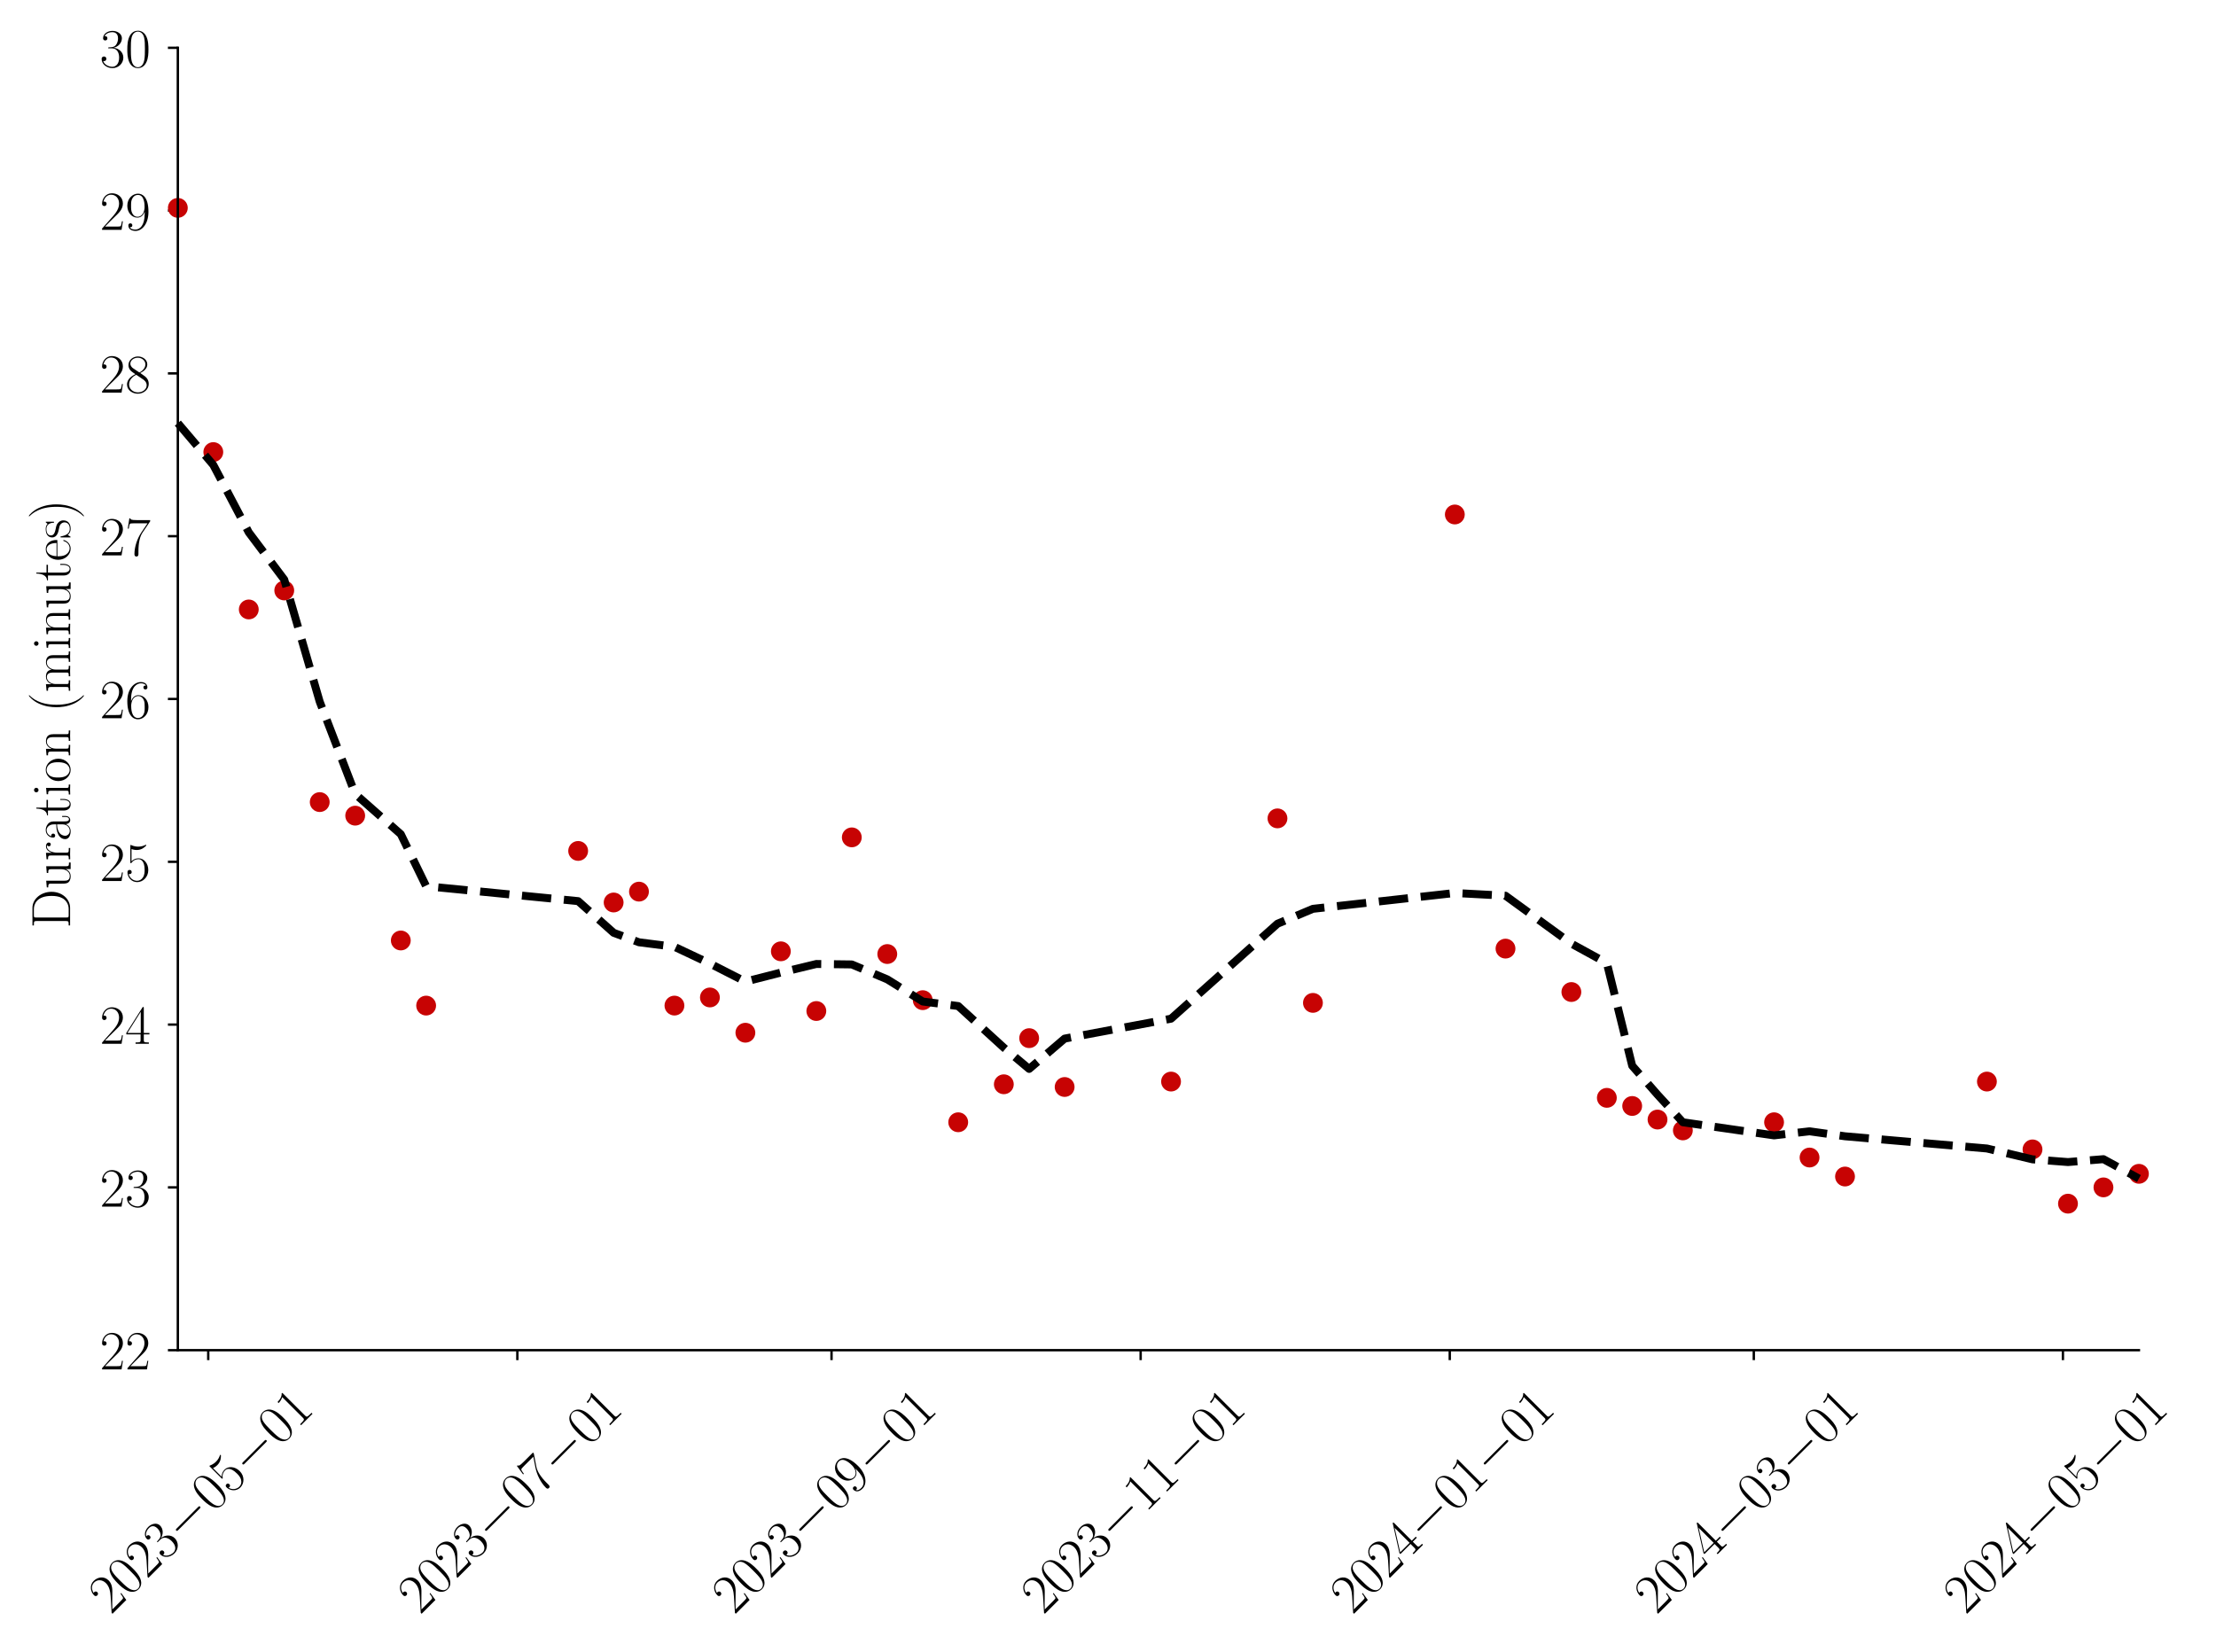
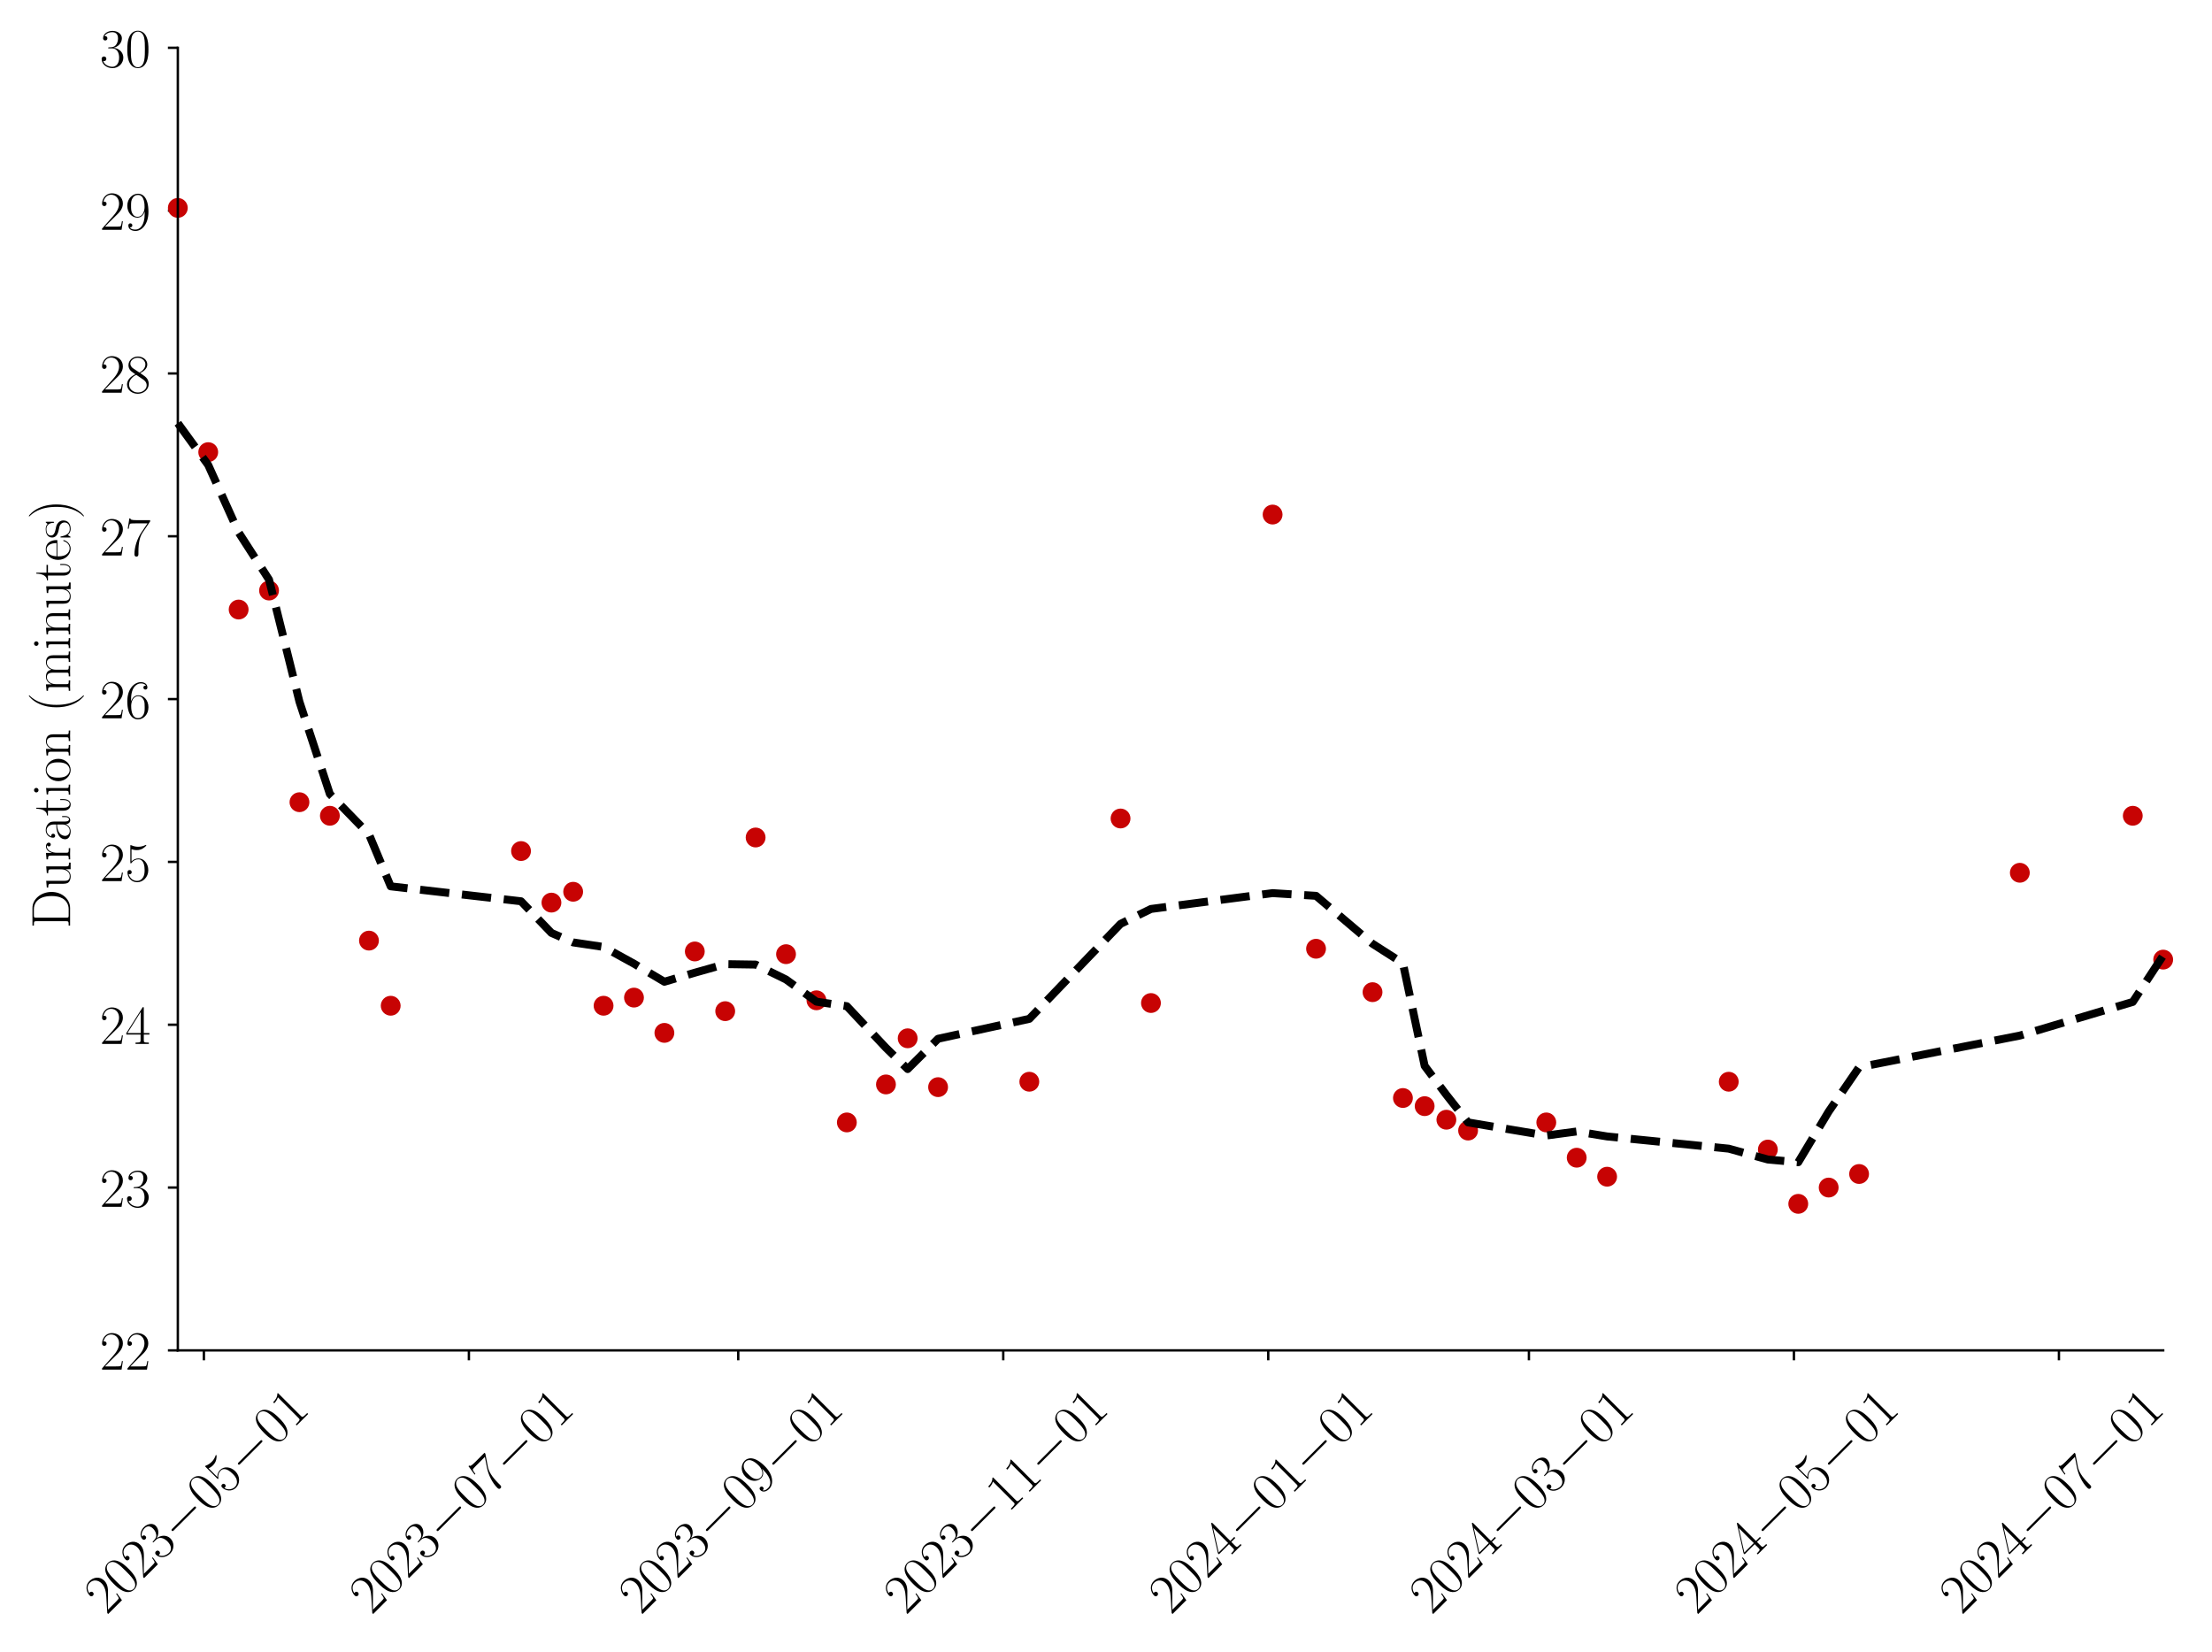
- <svg xmlns="http://www.w3.org/2000/svg" xmlns:xlink="http://www.w3.org/1999/xlink" width="558.312pt" height="416.16pt" viewBox="0 0 558.312 416.16" version="1.1">
+ <svg xmlns="http://www.w3.org/2000/svg" xmlns:xlink="http://www.w3.org/1999/xlink" width="557.333pt" height="416.16pt" viewBox="0 0 557.333 416.16" version="1.1">
  <defs>
    <style type="text/css">*{stroke-linejoin: round; stroke-linecap: butt}</style>
  </defs>
  <g id="figure_1">
    <g id="patch_1">
-       <path d="M 0 416.16  L 558.312 416.16  L 558.312 0  L 0 0  L 0 416.16  z " style="fill: none" />
+       <path d="M 0 416.16  L 557.333 416.16  L 557.333 0  L 0 0  L 0 416.16  z " style="fill: none" />
    </g>
    <g id="axes_1">
      <g id="patch_2">
-         <path d="M 44.805 340.224  L 538.894 340.224  L 538.894 12.043  L 44.805 12.043  L 44.805 340.224  z " style="fill: none" />
+         <path d="M 44.805 340.224  L 545.035 340.224  L 545.035 12.043  L 44.805 12.043  L 44.805 340.224  z " style="fill: none" />
      </g>
      <g id="matplotlib.axis_1">
        <g id="xtick_1">
          <g id="line2d_1">
            <defs>
              <path id="m4cd371f86f" d="M 0 0  L 0 2.5  " style="stroke: #000000; stroke-width: 0.6" />
            </defs>
            <g>
-               <use xlink:href="#m4cd371f86f" x="52.465" y="340.224" style="stroke: #000000; stroke-width: 0.6" />
+               <use xlink:href="#m4cd371f86f" x="51.372" y="340.224" style="stroke: #000000; stroke-width: 0.6" />
            </g>
          </g>
          <g id="text_1">
-             <g transform="translate(27.94586 407.0423) rotate(-45) scale(0.14 -0.14)">
+             <g transform="translate(26.85314 407.0423) rotate(-45) scale(0.14 -0.14)">
              <defs>
                <path id="CMR17-32" d="M 2669 989  L 2554 989  C 2490 536 2438 459 2413 420  C 2381 369 1920 369 1830 369  L 602 369  C 832 619 1280 1072 1824 1597  C 2214 1967 2669 2402 2669 3035  C 2669 3790 2067 4224 1395 4224  C 691 4224 262 3604 262 3030  C 262 2780 448 2748 525 2748  C 589 2748 781 2787 781 3010  C 781 3207 614 3264 525 3264  C 486 3264 448 3258 422 3245  C 544 3790 915 4058 1306 4058  C 1862 4058 2227 3617 2227 3035  C 2227 2479 1901 2000 1536 1584  L 262 146  L 262 0  L 2515 0  L 2669 989  z " transform="scale(0.015625)" />
                <path id="CMR17-30" d="M 2688 2025  C 2688 2416 2682 3080 2413 3591  C 2176 4039 1798 4198 1466 4198  C 1158 4198 768 4058 525 3597  C 269 3118 243 2524 243 2025  C 243 1661 250 1106 448 619  C 723 -39 1216 -128 1466 -128  C 1760 -128 2208 -7 2470 600  C 2662 1042 2688 1559 2688 2025  z M 1466 -26  C 1056 -26 813 325 723 812  C 653 1188 653 1738 653 2096  C 653 2588 653 2997 736 3387  C 858 3929 1216 4096 1466 4096  C 1728 4096 2067 3923 2189 3400  C 2272 3036 2278 2607 2278 2096  C 2278 1680 2278 1169 2202 792  C 2067 95 1690 -26 1466 -26  z " transform="scale(0.015625)" />
                <path id="CMR17-33" d="M 1414 2157  C 1984 2157 2234 1662 2234 1090  C 2234 320 1824 25 1453 25  C 1114 25 563 194 390 693  C 422 680 454 680 486 680  C 640 680 755 782 755 948  C 755 1133 614 1216 486 1216  C 378 1216 211 1165 211 926  C 211 335 787 -128 1466 -128  C 2176 -128 2720 430 2720 1085  C 2720 1707 2208 2157 1600 2227  C 2086 2328 2554 2756 2554 3329  C 2554 3820 2048 4179 1472 4179  C 890 4179 378 3829 378 3329  C 378 3110 544 3072 627 3072  C 762 3072 877 3155 877 3321  C 877 3486 762 3569 627 3569  C 602 3569 570 3569 544 3557  C 730 3959 1235 4032 1459 4032  C 1683 4032 2106 3925 2106 3320  C 2106 3143 2080 2828 1862 2550  C 1670 2304 1453 2304 1242 2284  C 1210 2284 1062 2269 1037 2269  C 992 2263 966 2257 966 2208  C 966 2163 973 2157 1101 2157  L 1414 2157  z " transform="scale(0.015625)" />
                <path id="CMSY10-0" d="M 4218 1472  C 4326 1472 4442 1472 4442 1600  C 4442 1728 4326 1728 4218 1728  L 755 1728  C 646 1728 531 1728 531 1600  C 531 1472 646 1472 755 1472  L 4218 1472  z " transform="scale(0.015625)" />
                <path id="CMR17-35" d="M 730 3692  C 794 3666 1056 3584 1325 3584  C 1920 3584 2246 3911 2432 4100  C 2432 4157 2432 4192 2394 4192  C 2387 4192 2374 4192 2323 4163  C 2099 4058 1837 3973 1517 3973  C 1325 3973 1037 3999 723 4139  C 653 4171 640 4171 634 4171  C 602 4171 595 4164 595 4037  L 595 2203  C 595 2089 595 2057 659 2057  C 691 2057 704 2070 736 2114  C 941 2401 1222 2522 1542 2522  C 1766 2522 2246 2382 2246 1289  C 2246 1085 2246 715 2054 421  C 1894 159 1645 25 1370 25  C 947 25 518 320 403 814  C 429 807 480 795 506 795  C 589 795 749 840 749 1038  C 749 1210 627 1280 506 1280  C 358 1280 262 1190 262 1011  C 262 454 704 -128 1382 -128  C 2042 -128 2669 440 2669 1264  C 2669 2030 2170 2624 1549 2624  C 1222 2624 947 2503 730 2274  L 730 3692  z " transform="scale(0.015625)" />
                <path id="CMR17-31" d="M 1702 4058  C 1702 4192 1696 4192 1606 4192  C 1357 3916 979 3827 621 3827  C 602 3827 570 3827 563 3808  C 557 3795 557 3782 557 3648  C 755 3648 1088 3686 1344 3839  L 1344 461  C 1344 236 1331 160 781 160  L 589 160  L 589 0  C 896 0 1216 0 1523 0  C 1830 0 2150 0 2458 0  L 2458 160  L 2266 160  C 1715 160 1702 230 1702 458  L 1702 4058  z " transform="scale(0.015625)" />
              </defs>
              <use xlink:href="#CMR17-32" transform="scale(0.996264)" />
              <use xlink:href="#CMR17-30" transform="translate(45.69048 0) scale(0.996264)" />
              <use xlink:href="#CMR17-32" transform="translate(91.38095 0) scale(0.996264)" />
              <use xlink:href="#CMR17-33" transform="translate(137.0714 0) scale(0.996264)" />
              <use xlink:href="#CMSY10-0" transform="translate(182.7619 0) scale(0.996264)" />
              <use xlink:href="#CMR17-30" transform="translate(260.2494 0) scale(0.996264)" />
              <use xlink:href="#CMR17-35" transform="translate(305.9399 0) scale(0.996264)" />
              <use xlink:href="#CMSY10-0" transform="translate(351.6303 0) scale(0.996264)" />
              <use xlink:href="#CMR17-30" transform="translate(429.1178 0) scale(0.996264)" />
              <use xlink:href="#CMR17-31" transform="translate(474.8083 0) scale(0.996264)" />
            </g>
          </g>
        </g>
        <g id="xtick_2">
          <g id="line2d_2">
            <g>
-               <use xlink:href="#m4cd371f86f" x="130.345" y="340.224" style="stroke: #000000; stroke-width: 0.6" />
+               <use xlink:href="#m4cd371f86f" x="118.143" y="340.224" style="stroke: #000000; stroke-width: 0.6" />
            </g>
          </g>
          <g id="text_2">
-             <g transform="translate(105.8256 407.0423) rotate(-45) scale(0.14 -0.14)">
+             <g transform="translate(93.62352 407.0423) rotate(-45) scale(0.14 -0.14)">
              <defs>
                <path id="CMR17-37" d="M 2886 3941  L 2886 4081  L 1382 4081  C 634 4081 621 4165 595 4288  L 480 4288  L 294 3094  L 410 3094  C 429 3215 474 3540 550 3661  C 589 3712 1062 3712 1171 3712  L 2579 3712  L 1869 2661  C 1395 1954 1069 999 1069 165  C 1069 89 1069 -128 1299 -128  C 1530 -128 1530 89 1530 171  L 1530 465  C 1530 1508 1709 2196 2003 2636  L 2886 3941  z " transform="scale(0.015625)" />
              </defs>
              <use xlink:href="#CMR17-32" transform="scale(0.996264)" />
              <use xlink:href="#CMR17-30" transform="translate(45.69048 0) scale(0.996264)" />
              <use xlink:href="#CMR17-32" transform="translate(91.38095 0) scale(0.996264)" />
              <use xlink:href="#CMR17-33" transform="translate(137.0714 0) scale(0.996264)" />
              <use xlink:href="#CMSY10-0" transform="translate(182.7619 0) scale(0.996264)" />
              <use xlink:href="#CMR17-30" transform="translate(260.2494 0) scale(0.996264)" />
              <use xlink:href="#CMR17-37" transform="translate(305.9399 0) scale(0.996264)" />
              <use xlink:href="#CMSY10-0" transform="translate(351.6303 0) scale(0.996264)" />
              <use xlink:href="#CMR17-30" transform="translate(429.1178 0) scale(0.996264)" />
              <use xlink:href="#CMR17-31" transform="translate(474.8083 0) scale(0.996264)" />
            </g>
          </g>
        </g>
        <g id="xtick_3">
          <g id="line2d_3">
            <g>
-               <use xlink:href="#m4cd371f86f" x="209.501" y="340.224" style="stroke: #000000; stroke-width: 0.6" />
+               <use xlink:href="#m4cd371f86f" x="186.008" y="340.224" style="stroke: #000000; stroke-width: 0.6" />
            </g>
          </g>
          <g id="text_3">
-             <g transform="translate(184.9821 407.0423) rotate(-45) scale(0.14 -0.14)">
+             <g transform="translate(161.4885 407.0423) rotate(-45) scale(0.14 -0.14)">
              <defs>
                <path id="CMR17-39" d="M 2253 1864  C 2253 464 1670 31 1190 31  C 1043 31 685 31 538 294  C 704 268 826 357 826 518  C 826 692 685 749 595 749  C 538 749 365 723 365 506  C 365 71 742 -128 1203 -128  C 1939 -128 2688 674 2688 2073  C 2688 3817 1971 4179 1485 4179  C 851 4179 243 3628 243 2778  C 243 1991 762 1408 1414 1408  C 1952 1408 2189 1903 2253 2112  L 2253 1864  z M 1427 1510  C 1254 1510 1011 1542 813 1922  C 678 2169 678 2461 678 2771  C 678 3146 678 3405 858 3684  C 947 3817 1114 4032 1485 4032  C 2240 4032 2240 2885 2240 2632  C 2240 2182 2035 1510 1427 1510  z " transform="scale(0.015625)" />
              </defs>
              <use xlink:href="#CMR17-32" transform="scale(0.996264)" />
              <use xlink:href="#CMR17-30" transform="translate(45.69048 0) scale(0.996264)" />
              <use xlink:href="#CMR17-32" transform="translate(91.38095 0) scale(0.996264)" />
              <use xlink:href="#CMR17-33" transform="translate(137.0714 0) scale(0.996264)" />
              <use xlink:href="#CMSY10-0" transform="translate(182.7619 0) scale(0.996264)" />
              <use xlink:href="#CMR17-30" transform="translate(260.2494 0) scale(0.996264)" />
              <use xlink:href="#CMR17-39" transform="translate(305.9399 0) scale(0.996264)" />
              <use xlink:href="#CMSY10-0" transform="translate(351.6303 0) scale(0.996264)" />
              <use xlink:href="#CMR17-30" transform="translate(429.1178 0) scale(0.996264)" />
              <use xlink:href="#CMR17-31" transform="translate(474.8083 0) scale(0.996264)" />
            </g>
          </g>
        </g>
        <g id="xtick_4">
          <g id="line2d_4">
            <g>
-               <use xlink:href="#m4cd371f86f" x="287.381" y="340.224" style="stroke: #000000; stroke-width: 0.6" />
+               <use xlink:href="#m4cd371f86f" x="252.778" y="340.224" style="stroke: #000000; stroke-width: 0.6" />
            </g>
          </g>
          <g id="text_4">
-             <g transform="translate(262.8618 407.0423) rotate(-45) scale(0.14 -0.14)">
+             <g transform="translate(228.2589 407.0423) rotate(-45) scale(0.14 -0.14)">
              <use xlink:href="#CMR17-32" transform="scale(0.996264)" />
              <use xlink:href="#CMR17-30" transform="translate(45.69048 0) scale(0.996264)" />
              <use xlink:href="#CMR17-32" transform="translate(91.38095 0) scale(0.996264)" />
              <use xlink:href="#CMR17-33" transform="translate(137.0714 0) scale(0.996264)" />
              <use xlink:href="#CMSY10-0" transform="translate(182.7619 0) scale(0.996264)" />
              <use xlink:href="#CMR17-31" transform="translate(260.2494 0) scale(0.996264)" />
              <use xlink:href="#CMR17-31" transform="translate(305.9399 0) scale(0.996264)" />
              <use xlink:href="#CMSY10-0" transform="translate(351.6303 0) scale(0.996264)" />
              <use xlink:href="#CMR17-30" transform="translate(429.1178 0) scale(0.996264)" />
              <use xlink:href="#CMR17-31" transform="translate(474.8083 0) scale(0.996264)" />
            </g>
          </g>
        </g>
        <g id="xtick_5">
          <g id="line2d_5">
            <g>
-               <use xlink:href="#m4cd371f86f" x="365.261" y="340.224" style="stroke: #000000; stroke-width: 0.6" />
+               <use xlink:href="#m4cd371f86f" x="319.548" y="340.224" style="stroke: #000000; stroke-width: 0.6" />
            </g>
          </g>
          <g id="text_5">
-             <g transform="translate(340.7416 407.0423) rotate(-45) scale(0.14 -0.14)">
+             <g transform="translate(295.0293 407.0423) rotate(-45) scale(0.14 -0.14)">
              <defs>
                <path id="CMR17-34" d="M 2150 4122  C 2150 4256 2144 4256 2029 4256  L 128 1254  L 128 1088  L 1779 1088  L 1779 457  C 1779 224 1766 160 1318 160  L 1197 160  L 1197 0  C 1402 0 1747 0 1965 0  C 2182 0 2528 0 2733 0  L 2733 160  L 2611 160  C 2163 160 2150 224 2150 457  L 2150 1088  L 2803 1088  L 2803 1254  L 2150 1254  L 2150 4122  z M 1798 3703  L 1798 1254  L 256 1254  L 1798 3703  z " transform="scale(0.015625)" />
              </defs>
              <use xlink:href="#CMR17-32" transform="scale(0.996264)" />
              <use xlink:href="#CMR17-30" transform="translate(45.69048 0) scale(0.996264)" />
              <use xlink:href="#CMR17-32" transform="translate(91.38095 0) scale(0.996264)" />
              <use xlink:href="#CMR17-34" transform="translate(137.0714 0) scale(0.996264)" />
              <use xlink:href="#CMSY10-0" transform="translate(182.7619 0) scale(0.996264)" />
              <use xlink:href="#CMR17-30" transform="translate(260.2494 0) scale(0.996264)" />
              <use xlink:href="#CMR17-31" transform="translate(305.9399 0) scale(0.996264)" />
              <use xlink:href="#CMSY10-0" transform="translate(351.6303 0) scale(0.996264)" />
              <use xlink:href="#CMR17-30" transform="translate(429.1178 0) scale(0.996264)" />
              <use xlink:href="#CMR17-31" transform="translate(474.8083 0) scale(0.996264)" />
            </g>
          </g>
        </g>
        <g id="xtick_6">
          <g id="line2d_6">
            <g>
-               <use xlink:href="#m4cd371f86f" x="441.864" y="340.224" style="stroke: #000000; stroke-width: 0.6" />
+               <use xlink:href="#m4cd371f86f" x="385.224" y="340.224" style="stroke: #000000; stroke-width: 0.6" />
            </g>
          </g>
          <g id="text_6">
-             <g transform="translate(417.3446 407.0423) rotate(-45) scale(0.14 -0.14)">
+             <g transform="translate(360.7051 407.0423) rotate(-45) scale(0.14 -0.14)">
              <use xlink:href="#CMR17-32" transform="scale(0.996264)" />
              <use xlink:href="#CMR17-30" transform="translate(45.69048 0) scale(0.996264)" />
              <use xlink:href="#CMR17-32" transform="translate(91.38095 0) scale(0.996264)" />
              <use xlink:href="#CMR17-34" transform="translate(137.0714 0) scale(0.996264)" />
              <use xlink:href="#CMSY10-0" transform="translate(182.7619 0) scale(0.996264)" />
              <use xlink:href="#CMR17-30" transform="translate(260.2494 0) scale(0.996264)" />
              <use xlink:href="#CMR17-33" transform="translate(305.9399 0) scale(0.996264)" />
              <use xlink:href="#CMSY10-0" transform="translate(351.6303 0) scale(0.996264)" />
              <use xlink:href="#CMR17-30" transform="translate(429.1178 0) scale(0.996264)" />
              <use xlink:href="#CMR17-31" transform="translate(474.8083 0) scale(0.996264)" />
            </g>
          </g>
        </g>
        <g id="xtick_7">
          <g id="line2d_7">
            <g>
-               <use xlink:href="#m4cd371f86f" x="519.744" y="340.224" style="stroke: #000000; stroke-width: 0.6" />
+               <use xlink:href="#m4cd371f86f" x="451.995" y="340.224" style="stroke: #000000; stroke-width: 0.6" />
            </g>
          </g>
          <g id="text_7">
-             <g transform="translate(495.2244 407.0423) rotate(-45) scale(0.14 -0.14)">
+             <g transform="translate(427.4754 407.0423) rotate(-45) scale(0.14 -0.14)">
              <use xlink:href="#CMR17-32" transform="scale(0.996264)" />
              <use xlink:href="#CMR17-30" transform="translate(45.69048 0) scale(0.996264)" />
              <use xlink:href="#CMR17-32" transform="translate(91.38095 0) scale(0.996264)" />
              <use xlink:href="#CMR17-34" transform="translate(137.0714 0) scale(0.996264)" />
              <use xlink:href="#CMSY10-0" transform="translate(182.7619 0) scale(0.996264)" />
              <use xlink:href="#CMR17-30" transform="translate(260.2494 0) scale(0.996264)" />
              <use xlink:href="#CMR17-35" transform="translate(305.9399 0) scale(0.996264)" />
+               <use xlink:href="#CMSY10-0" transform="translate(351.6303 0) scale(0.996264)" />
+               <use xlink:href="#CMR17-30" transform="translate(429.1178 0) scale(0.996264)" />
+               <use xlink:href="#CMR17-31" transform="translate(474.8083 0) scale(0.996264)" />
+             </g>
+           </g>
+         </g>
+         <g id="xtick_8">
+           <g id="line2d_8">
+             <g>
+               <use xlink:href="#m4cd371f86f" x="518.765" y="340.224" style="stroke: #000000; stroke-width: 0.6" />
+             </g>
+           </g>
+           <g id="text_8">
+             <g transform="translate(494.2458 407.0423) rotate(-45) scale(0.14 -0.14)">
+               <use xlink:href="#CMR17-32" transform="scale(0.996264)" />
+               <use xlink:href="#CMR17-30" transform="translate(45.69048 0) scale(0.996264)" />
+               <use xlink:href="#CMR17-32" transform="translate(91.38095 0) scale(0.996264)" />
+               <use xlink:href="#CMR17-34" transform="translate(137.0714 0) scale(0.996264)" />
+               <use xlink:href="#CMSY10-0" transform="translate(182.7619 0) scale(0.996264)" />
+               <use xlink:href="#CMR17-30" transform="translate(260.2494 0) scale(0.996264)" />
+               <use xlink:href="#CMR17-37" transform="translate(305.9399 0) scale(0.996264)" />
              <use xlink:href="#CMSY10-0" transform="translate(351.6303 0) scale(0.996264)" />
              <use xlink:href="#CMR17-30" transform="translate(429.1178 0) scale(0.996264)" />
              <use xlink:href="#CMR17-31" transform="translate(474.8083 0) scale(0.996264)" />
            </g>
          </g>
        </g>
      </g>
      <g id="matplotlib.axis_2">
        <g id="ytick_1">
-           <g id="line2d_8">
+           <g id="line2d_9">
            <defs>
              <path id="m56f3a9ced1" d="M 0 0  L -2.5 0  " style="stroke: #000000; stroke-width: 0.6" />
            </defs>
            <g>
              <use xlink:href="#m56f3a9ced1" x="44.805" y="340.224" style="stroke: #000000; stroke-width: 0.6" />
            </g>
          </g>
-           <g id="text_8">
+           <g id="text_9">
            <g transform="translate(25.1477 345.0668) scale(0.14 -0.14)">
              <use xlink:href="#CMR17-32" transform="scale(0.996264)" />
              <use xlink:href="#CMR17-32" transform="translate(45.69048 0) scale(0.996264)" />
            </g>
          </g>
        </g>
        <g id="ytick_2">
-           <g id="line2d_9">
+           <g id="line2d_10">
            <g>
              <use xlink:href="#m56f3a9ced1" x="44.805" y="299.201" style="stroke: #000000; stroke-width: 0.6" />
            </g>
          </g>
-           <g id="text_9">
+           <g id="text_10">
            <g transform="translate(25.1477 304.0442) scale(0.14 -0.14)">
              <use xlink:href="#CMR17-32" transform="scale(0.996264)" />
              <use xlink:href="#CMR17-33" transform="translate(45.69048 0) scale(0.996264)" />
            </g>
          </g>
        </g>
        <g id="ytick_3">
-           <g id="line2d_10">
+           <g id="line2d_11">
            <g>
              <use xlink:href="#m56f3a9ced1" x="44.805" y="258.179" style="stroke: #000000; stroke-width: 0.6" />
            </g>
          </g>
-           <g id="text_10">
+           <g id="text_11">
            <g transform="translate(25.1477 263.0216) scale(0.14 -0.14)">
              <use xlink:href="#CMR17-32" transform="scale(0.996264)" />
              <use xlink:href="#CMR17-34" transform="translate(45.69048 0) scale(0.996264)" />
            </g>
          </g>
        </g>
        <g id="ytick_4">
-           <g id="line2d_11">
+           <g id="line2d_12">
            <g>
              <use xlink:href="#m56f3a9ced1" x="44.805" y="217.156" style="stroke: #000000; stroke-width: 0.6" />
            </g>
          </g>
-           <g id="text_11">
+           <g id="text_12">
            <g transform="translate(25.1477 221.999) scale(0.14 -0.14)">
              <use xlink:href="#CMR17-32" transform="scale(0.996264)" />
              <use xlink:href="#CMR17-35" transform="translate(45.69048 0) scale(0.996264)" />
            </g>
          </g>
        </g>
        <g id="ytick_5">
-           <g id="line2d_12">
+           <g id="line2d_13">
            <g>
              <use xlink:href="#m56f3a9ced1" x="44.805" y="176.133" style="stroke: #000000; stroke-width: 0.6" />
            </g>
          </g>
-           <g id="text_12">
+           <g id="text_13">
            <g transform="translate(25.1477 180.9763) scale(0.14 -0.14)">
              <defs>
                <path id="CMR17-36" d="M 678 2176  C 678 3690 1395 4032 1811 4032  C 1946 4032 2272 4009 2400 3776  C 2298 3776 2106 3776 2106 3553  C 2106 3381 2246 3323 2336 3323  C 2394 3323 2566 3348 2566 3560  C 2566 3954 2246 4179 1805 4179  C 1043 4179 243 3390 243 1984  C 243 253 966 -128 1478 -128  C 2099 -128 2688 427 2688 1283  C 2688 2081 2170 2662 1517 2662  C 1126 2662 838 2407 678 1960  L 678 2176  z M 1478 25  C 691 25 691 1200 691 1436  C 691 1896 909 2560 1504 2560  C 1613 2560 1926 2560 2138 2120  C 2253 1870 2253 1609 2253 1289  C 2253 944 2253 690 2118 434  C 1978 171 1773 25 1478 25  z " transform="scale(0.015625)" />
              </defs>
              <use xlink:href="#CMR17-32" transform="scale(0.996264)" />
              <use xlink:href="#CMR17-36" transform="translate(45.69048 0) scale(0.996264)" />
            </g>
          </g>
        </g>
        <g id="ytick_6">
-           <g id="line2d_13">
+           <g id="line2d_14">
            <g>
              <use xlink:href="#m56f3a9ced1" x="44.805" y="135.111" style="stroke: #000000; stroke-width: 0.6" />
            </g>
          </g>
-           <g id="text_13">
+           <g id="text_14">
            <g transform="translate(25.1477 139.9537) scale(0.14 -0.14)">
              <use xlink:href="#CMR17-32" transform="scale(0.996264)" />
              <use xlink:href="#CMR17-37" transform="translate(45.69048 0) scale(0.996264)" />
            </g>
          </g>
        </g>
        <g id="ytick_7">
-           <g id="line2d_14">
+           <g id="line2d_15">
            <g>
              <use xlink:href="#m56f3a9ced1" x="44.805" y="94.088" style="stroke: #000000; stroke-width: 0.6" />
            </g>
          </g>
-           <g id="text_14">
+           <g id="text_15">
            <g transform="translate(25.1477 98.93111) scale(0.14 -0.14)">
              <defs>
                <path id="CMR17-38" d="M 1741 2264  C 2144 2467 2554 2773 2554 3263  C 2554 3841 1990 4179 1472 4179  C 890 4179 378 3759 378 3180  C 378 3021 416 2747 666 2505  C 730 2442 998 2251 1171 2130  C 883 1983 211 1634 211 934  C 211 279 838 -128 1459 -128  C 2144 -128 2720 362 2720 1010  C 2720 1590 2330 1857 2074 2029  L 1741 2264  z M 902 2822  C 851 2854 595 3051 595 3351  C 595 3739 998 4032 1459 4032  C 1965 4032 2336 3676 2336 3262  C 2336 2669 1670 2331 1638 2331  C 1632 2331 1626 2331 1574 2370  L 902 2822  z M 2080 1519  C 2176 1449 2483 1240 2483 851  C 2483 381 2010 25 1472 25  C 890 25 448 438 448 940  C 448 1443 838 1862 1280 2060  L 2080 1519  z " transform="scale(0.015625)" />
              </defs>
              <use xlink:href="#CMR17-32" transform="scale(0.996264)" />
              <use xlink:href="#CMR17-38" transform="translate(45.69048 0) scale(0.996264)" />
            </g>
          </g>
        </g>
        <g id="ytick_8">
-           <g id="line2d_15">
+           <g id="line2d_16">
            <g>
              <use xlink:href="#m56f3a9ced1" x="44.805" y="53.066" style="stroke: #000000; stroke-width: 0.6" />
            </g>
          </g>
-           <g id="text_15">
+           <g id="text_16">
            <g transform="translate(25.1477 57.90849) scale(0.14 -0.14)">
              <use xlink:href="#CMR17-32" transform="scale(0.996264)" />
              <use xlink:href="#CMR17-39" transform="translate(45.69048 0) scale(0.996264)" />
            </g>
          </g>
        </g>
        <g id="ytick_9">
-           <g id="line2d_16">
+           <g id="line2d_17">
            <g>
              <use xlink:href="#m56f3a9ced1" x="44.805" y="12.043" style="stroke: #000000; stroke-width: 0.6" />
            </g>
          </g>
-           <g id="text_16">
+           <g id="text_17">
            <g transform="translate(25.1477 16.88588) scale(0.14 -0.14)">
              <use xlink:href="#CMR17-33" transform="scale(0.996264)" />
              <use xlink:href="#CMR17-30" transform="translate(45.69048 0) scale(0.996264)" />
            </g>
          </g>
        </g>
-         <g id="text_17">
+         <g id="text_18">
          <g transform="translate(17.66077 233.9278) rotate(-90) scale(0.14 -0.14)">
            <defs>
              <path id="CMR17-44" d="M 333 4352  L 333 4186  C 774 4186 845 4186 845 3900  L 845 452  C 845 166 774 166 333 166  L 333 0  L 2368 0  C 3398 0 4224 943 4224 2141  C 4224 3346 3411 4352 2368 4352  L 333 4352  z M 1523 166  C 1267 166 1254 197 1254 414  L 1254 3938  C 1254 4155 1267 4186 1523 4186  L 2240 4186  C 2771 4186 3750 3874 3750 2141  C 3750 1242 3488 879 3366 707  C 3213 510 2848 166 2240 166  L 1523 166  z " transform="scale(0.015625)" />
              <path id="CMR17-75" d="M 1882 2693  L 1882 2528  C 2259 2528 2317 2489 2317 2186  L 2317 1032  C 2317 500 2029 38 1555 38  C 1030 38 986 348 986 678  L 986 2763  L 211 2693  L 211 2528  C 467 2528 640 2528 646 2274  L 646 1058  C 646 633 646 361 813 183  C 896 101 1056 -64 1517 -64  C 2061 -64 2272 377 2323 506  L 2330 506  L 2330 -63  L 3091 -63  L 3091 128  C 2714 128 2656 166 2656 473  L 2656 2763  L 1882 2693  z " transform="scale(0.015625)" />
              <path id="CMR17-72" d="M 960 1497  C 960 2112 1222 2688 1702 2688  C 1747 2688 1792 2682 1837 2662  C 1837 2662 1696 2617 1696 2452  C 1696 2298 1818 2234 1914 2234  C 1990 2234 2131 2279 2131 2458  C 2131 2663 1926 2790 1709 2790  C 1222 2790 1011 2317 947 2093  L 941 2093  L 941 2790  L 198 2720  L 198 2554  C 576 2554 634 2515 634 2208  L 634 428  C 634 184 608 153 198 153  L 198 -13  C 352 0 646 0 813 0  C 998 0 1325 0 1498 -13  L 1498 153  C 1037 153 960 153 960 440  L 960 1497  z " transform="scale(0.015625)" />
              <path id="CMR17-61" d="M 2304 1653  C 2304 2072 2304 2294 2035 2543  C 1798 2752 1523 2816 1306 2816  C 800 2816 435 2407 435 1971  C 435 1728 627 1728 666 1728  C 749 1728 896 1778 896 1954  C 896 2112 774 2181 666 2181  C 640 2181 608 2174 589 2168  C 723 2592 1069 2714 1293 2714  C 1613 2714 1965 2429 1965 1885  L 1965 1600  C 1587 1600 1133 1549 774 1357  C 371 1133 256 813 256 570  C 256 77 832 -64 1171 -64  C 1523 -64 1850 139 1990 511  C 2003 233 2182 -18 2464 -18  C 2598 -18 2938 70 2938 567  L 2938 920  L 2822 920  L 2822 562  C 2822 178 2650 128 2566 128  C 2304 128 2304 458 2304 738  L 2304 1653  z M 1965 870  C 1965 317 1568 38 1216 38  C 896 38 646 275 646 570  C 646 761 730 1100 1101 1305  C 1408 1478 1760 1504 1965 1504  L 1965 870  z " transform="scale(0.015625)" />
              <path id="CMR17-74" d="M 966 2560  L 1862 2560  L 1862 2725  L 966 2725  L 966 3904  L 851 3904  C 838 3245 614 2668 70 2668  L 70 2560  L 627 2560  L 627 771  C 627 650 627 -64 1370 -64  C 1747 -64 1965 306 1965 777  L 1965 1140  L 1850 1140  L 1850 783  C 1850 344 1677 51 1408 51  C 1222 51 966 178 966 758  L 966 2560  z " transform="scale(0.015625)" />
              <path id="CMR17-69" d="M 992 3909  C 992 4049 877 4170 730 4170  C 589 4170 467 4056 467 3909  C 467 3769 582 3648 730 3648  C 870 3648 992 3763 992 3909  z M 243 2706  L 243 2541  C 602 2541 653 2502 653 2197  L 653 427  C 653 184 627 153 218 153  L 218 -13  C 371 0 646 0 806 0  C 960 0 1222 0 1370 -13  L 1370 153  C 992 153 979 191 979 420  L 979 2776  L 243 2706  z " transform="scale(0.015625)" />
              <path id="CMR17-6f" d="M 2758 1356  C 2758 2176 2163 2816 1466 2816  C 768 2816 173 2176 173 1356  C 173 551 768 -64 1466 -64  C 2163 -64 2758 551 2758 1356  z M 1466 51  C 1165 51 909 230 762 480  C 602 767 582 1126 582 1408  C 582 1677 595 2010 762 2298  C 890 2509 1139 2714 1466 2714  C 1754 2714 1997 2554 2150 2330  C 2349 2029 2349 1607 2349 1408  C 2349 1158 2336 775 2163 467  C 1984 173 1709 51 1466 51  z " transform="scale(0.015625)" />
              <path id="CMR17-6e" d="M 2656 1933  C 2656 2259 2592 2790 1837 2790  C 1331 2790 1069 2400 973 2144  L 966 2144  L 966 2790  L 211 2720  L 211 2554  C 589 2554 646 2515 646 2208  L 646 428  C 646 184 621 153 211 153  L 211 -13  C 365 0 646 0 813 0  C 979 0 1267 0 1421 -13  L 1421 153  C 1011 153 986 178 986 428  L 986 1658  C 986 2247 1344 2688 1792 2688  C 2266 2688 2317 2266 2317 1958  L 2317 428  C 2317 184 2291 153 1882 153  L 1882 -13  C 2035 0 2317 0 2483 0  C 2650 0 2938 0 3091 -13  L 3091 153  C 2682 153 2656 178 2656 428  L 2656 1933  z " transform="scale(0.015625)" />
              <path id="CMR17-28" d="M 1958 -1561  C 1958 -1555 1958 -1542 1939 -1523  C 1645 -1224 858 -407 858 1581  C 858 3569 1632 4379 1946 4697  C 1946 4704 1958 4717 1958 4736  C 1958 4755 1939 4768 1914 4768  C 1843 4768 1299 4296 986 3594  C 666 2887 576 2199 576 1588  C 576 1128 621 351 1005 -471  C 1312 -1135 1837 -1600 1914 -1600  C 1946 -1600 1958 -1587 1958 -1561  z " transform="scale(0.015625)" />
              <path id="CMR17-6d" d="M 4326 1933  C 4326 2252 4269 2790 3507 2790  C 3072 2790 2771 2496 2656 2151  L 2650 2151  C 2573 2676 2195 2790 1837 2790  C 1331 2790 1069 2400 973 2144  L 966 2144  L 966 2790  L 211 2720  L 211 2554  C 589 2554 646 2515 646 2208  L 646 428  C 646 184 621 153 211 153  L 211 -13  C 365 0 646 0 813 0  C 979 0 1267 0 1421 -13  L 1421 153  C 1011 153 986 178 986 428  L 986 1658  C 986 2247 1344 2688 1792 2688  C 2266 2688 2317 2266 2317 1958  L 2317 428  C 2317 184 2291 153 1882 153  L 1882 -13  C 2035 0 2317 0 2483 0  C 2650 0 2938 0 3091 -13  L 3091 153  C 2682 153 2656 178 2656 428  L 2656 1658  C 2656 2247 3014 2688 3462 2688  C 3936 2688 3987 2266 3987 1958  L 3987 428  C 3987 184 3962 153 3552 153  L 3552 -13  C 3706 0 3987 0 4154 0  C 4320 0 4608 0 4762 -13  L 4762 153  C 4352 153 4326 178 4326 428  L 4326 1933  z " transform="scale(0.015625)" />
              <path id="CMR17-65" d="M 2438 1472  C 2464 1498 2464 1511 2464 1576  C 2464 2238 2118 2816 1389 2816  C 710 2816 173 2169 173 1383  C 173 551 781 -64 1459 -64  C 2176 -64 2458 607 2458 740  C 2458 784 2419 784 2406 784  C 2362 784 2355 771 2330 696  C 2189 265 1837 51 1504 51  C 1229 51 954 203 781 480  C 582 803 582 1176 582 1472  L 2438 1472  z M 589 1568  C 634 2505 1126 2714 1382 2714  C 1818 2714 2112 2297 2118 1568  L 589 1568  z " transform="scale(0.015625)" />
              <path id="CMR17-73" d="M 1978 2697  C 1978 2813 1971 2819 1933 2819  C 1907 2819 1901 2813 1824 2717  C 1805 2691 1747 2626 1728 2601  C 1523 2819 1235 2819 1126 2819  C 416 2819 160 2447 160 2076  C 160 1498 813 1365 998 1325  C 1402 1243 1542 1217 1677 1101  C 1760 1025 1901 884 1901 654  C 1901 384 1747 38 1158 38  C 602 38 403 460 288 1021  C 269 1110 269 1117 218 1117  C 166 1117 160 1110 160 983  L 160 63  C 160 -51 166 -58 205 -58  C 237 -58 243 -51 275 0  C 314 57 410 211 448 276  C 576 103 800 -64 1158 -64  C 1792 -64 2131 283 2131 784  C 2131 1112 1958 1285 1875 1362  C 1683 1561 1459 1606 1190 1657  C 838 1735 390 1825 390 2217  C 390 2383 480 2737 1126 2737  C 1811 2737 1850 2094 1862 1888  C 1869 1856 1901 1849 1920 1849  C 1978 1849 1978 1869 1978 1978  L 1978 2697  z " transform="scale(0.015625)" />
              <path id="CMR17-29" d="M 1683 1581  C 1683 2040 1638 2817 1254 3639  C 947 4303 422 4768 346 4768  C 326 4768 301 4761 301 4729  C 301 4717 307 4710 314 4697  C 621 4378 1402 3568 1402 1584  C 1402 -407 627 -1217 314 -1537  C 307 -1549 301 -1556 301 -1568  C 301 -1600 326 -1600 346 -1600  C 416 -1600 960 -1128 1274 -426  C 1594 281 1683 969 1683 1581  z " transform="scale(0.015625)" />
            </defs>
            <use xlink:href="#CMR17-44" transform="scale(0.996264)" />
            <use xlink:href="#CMR17-75" transform="translate(70.39356 0) scale(0.996264)" />
            <use xlink:href="#CMR17-72" transform="translate(121.2889 0) scale(0.996264)" />
            <use xlink:href="#CMR17-61" transform="translate(156.5697 0) scale(0.996264)" />
            <use xlink:href="#CMR17-74" transform="translate(202.2602 0) scale(0.996264)" />
            <use xlink:href="#CMR17-69" transform="translate(237.5409 0) scale(0.996264)" />
            <use xlink:href="#CMR17-6f" transform="translate(262.412 0) scale(0.996264)" />
            <use xlink:href="#CMR17-6e" transform="translate(308.1025 0) scale(0.996264)" />
            <use xlink:href="#CMR17-28" transform="translate(389.0738 0) scale(0.996264)" />
            <use xlink:href="#CMR17-6d" transform="translate(424.3546 0) scale(0.996264)" />
            <use xlink:href="#CMR17-69" transform="translate(501.2742 0) scale(0.996264)" />
            <use xlink:href="#CMR17-6e" transform="translate(526.1452 0) scale(0.996264)" />
            <use xlink:href="#CMR17-75" transform="translate(574.4381 0) scale(0.996264)" />
            <use xlink:href="#CMR17-74" transform="translate(625.3335 0) scale(0.996264)" />
            <use xlink:href="#CMR17-65" transform="translate(660.6143 0) scale(0.996264)" />
            <use xlink:href="#CMR17-73" transform="translate(701.0999 0) scale(0.996264)" />
            <use xlink:href="#CMR17-29" transform="translate(736.9013 0) scale(0.996264)" />
          </g>
        </g>
      </g>
-       <g id="line2d_17">
+       <g id="line2d_18">
        <defs>
          <path id="m03bfa6e1ac" d="M 0 2  C 0.53 2 1.039 1.789 1.414 1.414  C 1.789 1.039 2 0.53 2 0  C 2 -0.53 1.789 -1.039 1.414 -1.414  C 1.039 -1.789 0.53 -2 0 -2  C -0.53 -2 -1.039 -1.789 -1.414 -1.414  C -1.789 -1.039 -2 -0.53 -2 0  C -2 0.53 -1.789 1.039 -1.414 1.414  C -1.039 1.789 -0.53 2 0 2  z " style="stroke: #c70303" />
        </defs>
        <g>
          <use xlink:href="#m03bfa6e1ac" x="44.805" y="52.382" style="fill: #c70303; stroke: #c70303" />
-           <use xlink:href="#m03bfa6e1ac" x="53.742" y="113.916" style="fill: #c70303; stroke: #c70303" />
-           <use xlink:href="#m03bfa6e1ac" x="62.679" y="153.571" style="fill: #c70303; stroke: #c70303" />
-           <use xlink:href="#m03bfa6e1ac" x="71.616" y="148.785" style="fill: #c70303; stroke: #c70303" />
-           <use xlink:href="#m03bfa6e1ac" x="80.553" y="202.114" style="fill: #c70303; stroke: #c70303" />
-           <use xlink:href="#m03bfa6e1ac" x="89.49" y="205.533" style="fill: #c70303; stroke: #c70303" />
-           <use xlink:href="#m03bfa6e1ac" x="100.98" y="236.984" style="fill: #c70303; stroke: #c70303" />
-           <use xlink:href="#m03bfa6e1ac" x="107.364" y="253.393" style="fill: #c70303; stroke: #c70303" />
-           <use xlink:href="#m03bfa6e1ac" x="145.665" y="214.421" style="fill: #c70303; stroke: #c70303" />
-           <use xlink:href="#m03bfa6e1ac" x="154.602" y="227.412" style="fill: #c70303; stroke: #c70303" />
-           <use xlink:href="#m03bfa6e1ac" x="160.986" y="224.677" style="fill: #c70303; stroke: #c70303" />
-           <use xlink:href="#m03bfa6e1ac" x="169.923" y="253.393" style="fill: #c70303; stroke: #c70303" />
-           <use xlink:href="#m03bfa6e1ac" x="178.86" y="251.342" style="fill: #c70303; stroke: #c70303" />
-           <use xlink:href="#m03bfa6e1ac" x="187.797" y="260.23" style="fill: #c70303; stroke: #c70303" />
-           <use xlink:href="#m03bfa6e1ac" x="196.734" y="239.718" style="fill: #c70303; stroke: #c70303" />
-           <use xlink:href="#m03bfa6e1ac" x="205.671" y="254.76" style="fill: #c70303; stroke: #c70303" />
-           <use xlink:href="#m03bfa6e1ac" x="214.608" y="211.003" style="fill: #c70303; stroke: #c70303" />
-           <use xlink:href="#m03bfa6e1ac" x="223.545" y="240.402" style="fill: #c70303; stroke: #c70303" />
-           <use xlink:href="#m03bfa6e1ac" x="232.482" y="252.025" style="fill: #c70303; stroke: #c70303" />
-           <use xlink:href="#m03bfa6e1ac" x="241.419" y="282.792" style="fill: #c70303; stroke: #c70303" />
-           <use xlink:href="#m03bfa6e1ac" x="252.91" y="273.22" style="fill: #c70303; stroke: #c70303" />
-           <use xlink:href="#m03bfa6e1ac" x="259.293" y="261.597" style="fill: #c70303; stroke: #c70303" />
-           <use xlink:href="#m03bfa6e1ac" x="268.23" y="273.904" style="fill: #c70303; stroke: #c70303" />
-           <use xlink:href="#m03bfa6e1ac" x="295.041" y="272.537" style="fill: #c70303; stroke: #c70303" />
-           <use xlink:href="#m03bfa6e1ac" x="321.852" y="206.217" style="fill: #c70303; stroke: #c70303" />
-           <use xlink:href="#m03bfa6e1ac" x="330.789" y="252.709" style="fill: #c70303; stroke: #c70303" />
-           <use xlink:href="#m03bfa6e1ac" x="366.537" y="129.641" style="fill: #c70303; stroke: #c70303" />
-           <use xlink:href="#m03bfa6e1ac" x="379.305" y="239.035" style="fill: #c70303; stroke: #c70303" />
-           <use xlink:href="#m03bfa6e1ac" x="395.902" y="249.974" style="fill: #c70303; stroke: #c70303" />
-           <use xlink:href="#m03bfa6e1ac" x="404.839" y="276.639" style="fill: #c70303; stroke: #c70303" />
-           <use xlink:href="#m03bfa6e1ac" x="411.223" y="278.69" style="fill: #c70303; stroke: #c70303" />
-           <use xlink:href="#m03bfa6e1ac" x="417.606" y="282.108" style="fill: #c70303; stroke: #c70303" />
-           <use xlink:href="#m03bfa6e1ac" x="423.99" y="284.843" style="fill: #c70303; stroke: #c70303" />
-           <use xlink:href="#m03bfa6e1ac" x="446.971" y="282.792" style="fill: #c70303; stroke: #c70303" />
-           <use xlink:href="#m03bfa6e1ac" x="455.908" y="291.68" style="fill: #c70303; stroke: #c70303" />
-           <use xlink:href="#m03bfa6e1ac" x="464.845" y="296.466" style="fill: #c70303; stroke: #c70303" />
-           <use xlink:href="#m03bfa6e1ac" x="500.593" y="272.537" style="fill: #c70303; stroke: #c70303" />
-           <use xlink:href="#m03bfa6e1ac" x="512.083" y="289.629" style="fill: #c70303; stroke: #c70303" />
-           <use xlink:href="#m03bfa6e1ac" x="521.02" y="303.304" style="fill: #c70303; stroke: #c70303" />
-           <use xlink:href="#m03bfa6e1ac" x="529.957" y="299.201" style="fill: #c70303; stroke: #c70303" />
-           <use xlink:href="#m03bfa6e1ac" x="538.894" y="295.783" style="fill: #c70303; stroke: #c70303" />
-         </g>
-       </g>
-       <g id="line2d_18">
-         <path d="M 44.805 106.623  L 53.742 117.163  L 62.679 134.154  L 71.616 146.05  L 80.553 176.817  L 89.49 200.063  L 100.98 210.205  L 107.364 223.309  L 145.665 227.07  L 154.602 235.046  L 160.986 237.439  L 169.923 238.579  L 178.86 242.795  L 187.797 247.353  L 196.734 245.074  L 205.671 242.909  L 214.608 243.023  L 223.545 246.783  L 232.482 252.367  L 241.419 253.507  L 252.91 263.99  L 259.293 269.346  L 268.23 261.711  L 295.041 256.697  L 321.852 232.767  L 330.789 229.007  L 366.537 225.019  L 379.305 225.702  L 395.902 237.781  L 404.839 242.681  L 411.223 268.548  L 417.606 275.841  L 423.99 282.792  L 446.971 286.097  L 455.908 285.071  L 464.845 286.325  L 500.593 289.401  L 512.083 292.136  L 521.02 292.82  L 529.957 292.091  L 538.894 296.979  " style="fill: none; stroke-dasharray: 7.4,3.2; stroke-dashoffset: 0; stroke: #000000; stroke-width: 2" />
+           <use xlink:href="#m03bfa6e1ac" x="52.467" y="113.916" style="fill: #c70303; stroke: #c70303" />
+           <use xlink:href="#m03bfa6e1ac" x="60.129" y="153.571" style="fill: #c70303; stroke: #c70303" />
+           <use xlink:href="#m03bfa6e1ac" x="67.791" y="148.785" style="fill: #c70303; stroke: #c70303" />
+           <use xlink:href="#m03bfa6e1ac" x="75.453" y="202.114" style="fill: #c70303; stroke: #c70303" />
+           <use xlink:href="#m03bfa6e1ac" x="83.116" y="205.533" style="fill: #c70303; stroke: #c70303" />
+           <use xlink:href="#m03bfa6e1ac" x="92.967" y="236.984" style="fill: #c70303; stroke: #c70303" />
+           <use xlink:href="#m03bfa6e1ac" x="98.44" y="253.393" style="fill: #c70303; stroke: #c70303" />
+           <use xlink:href="#m03bfa6e1ac" x="131.278" y="214.421" style="fill: #c70303; stroke: #c70303" />
+           <use xlink:href="#m03bfa6e1ac" x="138.94" y="227.412" style="fill: #c70303; stroke: #c70303" />
+           <use xlink:href="#m03bfa6e1ac" x="144.413" y="224.677" style="fill: #c70303; stroke: #c70303" />
+           <use xlink:href="#m03bfa6e1ac" x="152.075" y="253.393" style="fill: #c70303; stroke: #c70303" />
+           <use xlink:href="#m03bfa6e1ac" x="159.737" y="251.342" style="fill: #c70303; stroke: #c70303" />
+           <use xlink:href="#m03bfa6e1ac" x="167.399" y="260.23" style="fill: #c70303; stroke: #c70303" />
+           <use xlink:href="#m03bfa6e1ac" x="175.062" y="239.718" style="fill: #c70303; stroke: #c70303" />
+           <use xlink:href="#m03bfa6e1ac" x="182.724" y="254.76" style="fill: #c70303; stroke: #c70303" />
+           <use xlink:href="#m03bfa6e1ac" x="190.386" y="211.003" style="fill: #c70303; stroke: #c70303" />
+           <use xlink:href="#m03bfa6e1ac" x="198.048" y="240.402" style="fill: #c70303; stroke: #c70303" />
+           <use xlink:href="#m03bfa6e1ac" x="205.71" y="252.025" style="fill: #c70303; stroke: #c70303" />
+           <use xlink:href="#m03bfa6e1ac" x="213.373" y="282.792" style="fill: #c70303; stroke: #c70303" />
+           <use xlink:href="#m03bfa6e1ac" x="223.224" y="273.22" style="fill: #c70303; stroke: #c70303" />
+           <use xlink:href="#m03bfa6e1ac" x="228.697" y="261.597" style="fill: #c70303; stroke: #c70303" />
+           <use xlink:href="#m03bfa6e1ac" x="236.359" y="273.904" style="fill: #c70303; stroke: #c70303" />
+           <use xlink:href="#m03bfa6e1ac" x="259.346" y="272.537" style="fill: #c70303; stroke: #c70303" />
+           <use xlink:href="#m03bfa6e1ac" x="282.332" y="206.217" style="fill: #c70303; stroke: #c70303" />
+           <use xlink:href="#m03bfa6e1ac" x="289.994" y="252.709" style="fill: #c70303; stroke: #c70303" />
+           <use xlink:href="#m03bfa6e1ac" x="320.643" y="129.641" style="fill: #c70303; stroke: #c70303" />
+           <use xlink:href="#m03bfa6e1ac" x="331.589" y="239.035" style="fill: #c70303; stroke: #c70303" />
+           <use xlink:href="#m03bfa6e1ac" x="345.819" y="249.974" style="fill: #c70303; stroke: #c70303" />
+           <use xlink:href="#m03bfa6e1ac" x="353.481" y="276.639" style="fill: #c70303; stroke: #c70303" />
+           <use xlink:href="#m03bfa6e1ac" x="358.954" y="278.69" style="fill: #c70303; stroke: #c70303" />
+           <use xlink:href="#m03bfa6e1ac" x="364.427" y="282.108" style="fill: #c70303; stroke: #c70303" />
+           <use xlink:href="#m03bfa6e1ac" x="369.9" y="284.843" style="fill: #c70303; stroke: #c70303" />
+           <use xlink:href="#m03bfa6e1ac" x="389.603" y="282.792" style="fill: #c70303; stroke: #c70303" />
+           <use xlink:href="#m03bfa6e1ac" x="397.265" y="291.68" style="fill: #c70303; stroke: #c70303" />
+           <use xlink:href="#m03bfa6e1ac" x="404.927" y="296.466" style="fill: #c70303; stroke: #c70303" />
+           <use xlink:href="#m03bfa6e1ac" x="435.576" y="272.537" style="fill: #c70303; stroke: #c70303" />
+           <use xlink:href="#m03bfa6e1ac" x="445.427" y="289.629" style="fill: #c70303; stroke: #c70303" />
+           <use xlink:href="#m03bfa6e1ac" x="453.089" y="303.304" style="fill: #c70303; stroke: #c70303" />
+           <use xlink:href="#m03bfa6e1ac" x="460.751" y="299.201" style="fill: #c70303; stroke: #c70303" />
+           <use xlink:href="#m03bfa6e1ac" x="468.414" y="295.783" style="fill: #c70303; stroke: #c70303" />
+           <use xlink:href="#m03bfa6e1ac" x="508.914" y="219.891" style="fill: #c70303; stroke: #c70303" />
+           <use xlink:href="#m03bfa6e1ac" x="537.373" y="205.533" style="fill: #c70303; stroke: #c70303" />
+           <use xlink:href="#m03bfa6e1ac" x="545.035" y="241.77" style="fill: #c70303; stroke: #c70303" />
+         </g>
+       </g>
+       <g id="line2d_19">
+         <path d="M 44.805 106.623  L 52.467 117.163  L 60.129 134.154  L 67.791 146.05  L 75.453 176.817  L 83.116 200.063  L 92.967 210.205  L 98.44 223.309  L 131.278 227.07  L 138.94 235.046  L 144.413 237.439  L 152.075 238.579  L 159.737 242.795  L 167.399 247.353  L 175.062 245.074  L 182.724 242.909  L 190.386 243.023  L 198.048 246.783  L 205.71 252.367  L 213.373 253.507  L 223.224 263.99  L 228.697 269.346  L 236.359 261.711  L 259.346 256.697  L 282.332 232.767  L 289.994 229.007  L 320.643 225.019  L 331.589 225.702  L 345.819 237.781  L 353.481 242.681  L 358.954 268.548  L 364.427 275.841  L 369.9 282.792  L 389.603 286.097  L 397.265 285.071  L 404.927 286.325  L 435.576 289.401  L 445.427 292.136  L 453.089 292.82  L 460.751 280.057  L 468.414 268.89  L 508.914 260.913  L 537.373 252.435  L 545.035 240.744  " style="fill: none; stroke-dasharray: 7.4,3.2; stroke-dashoffset: 0; stroke: #000000; stroke-width: 2" />
      </g>
      <g id="patch_3">
        <path d="M 44.805 340.224  L 44.805 12.043  " style="fill: none; stroke: #000000; stroke-width: 0.6; stroke-linejoin: miter; stroke-linecap: square" />
      </g>
      <g id="patch_4">
-         <path d="M 44.805 340.224  L 538.894 340.224  " style="fill: none; stroke: #000000; stroke-width: 0.6; stroke-linejoin: miter; stroke-linecap: square" />
+         <path d="M 44.805 340.224  L 545.035 340.224  " style="fill: none; stroke: #000000; stroke-width: 0.6; stroke-linejoin: miter; stroke-linecap: square" />
      </g>
    </g>
  </g>
</svg>
